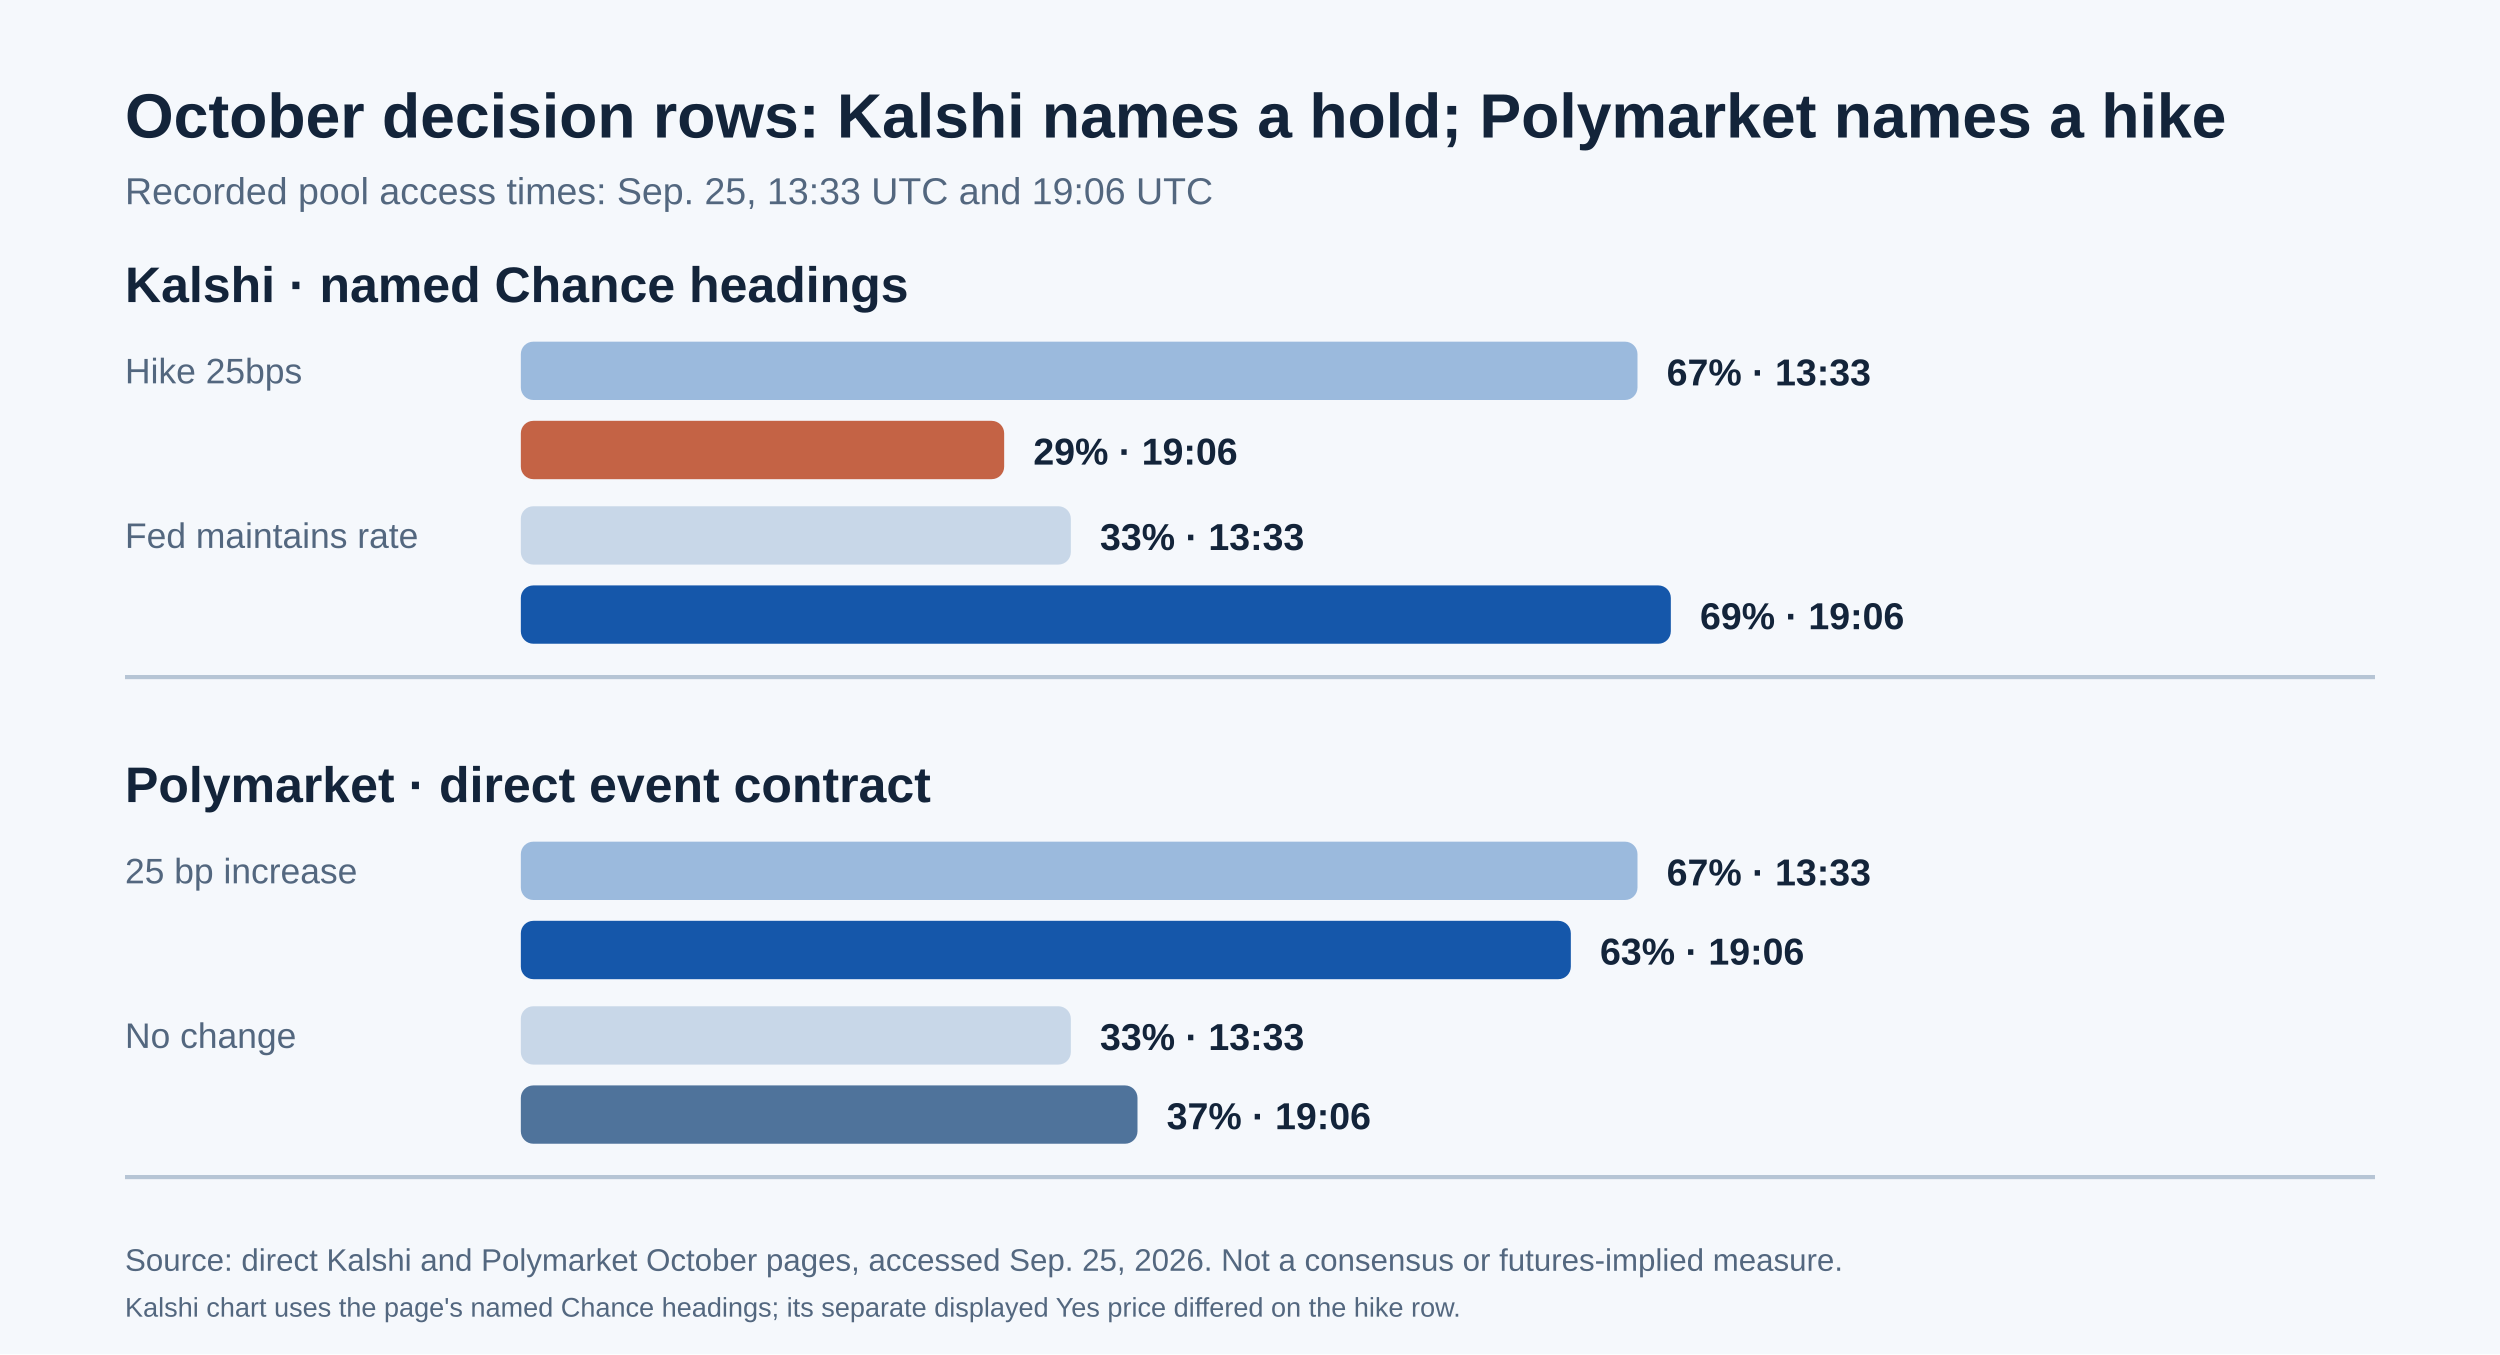
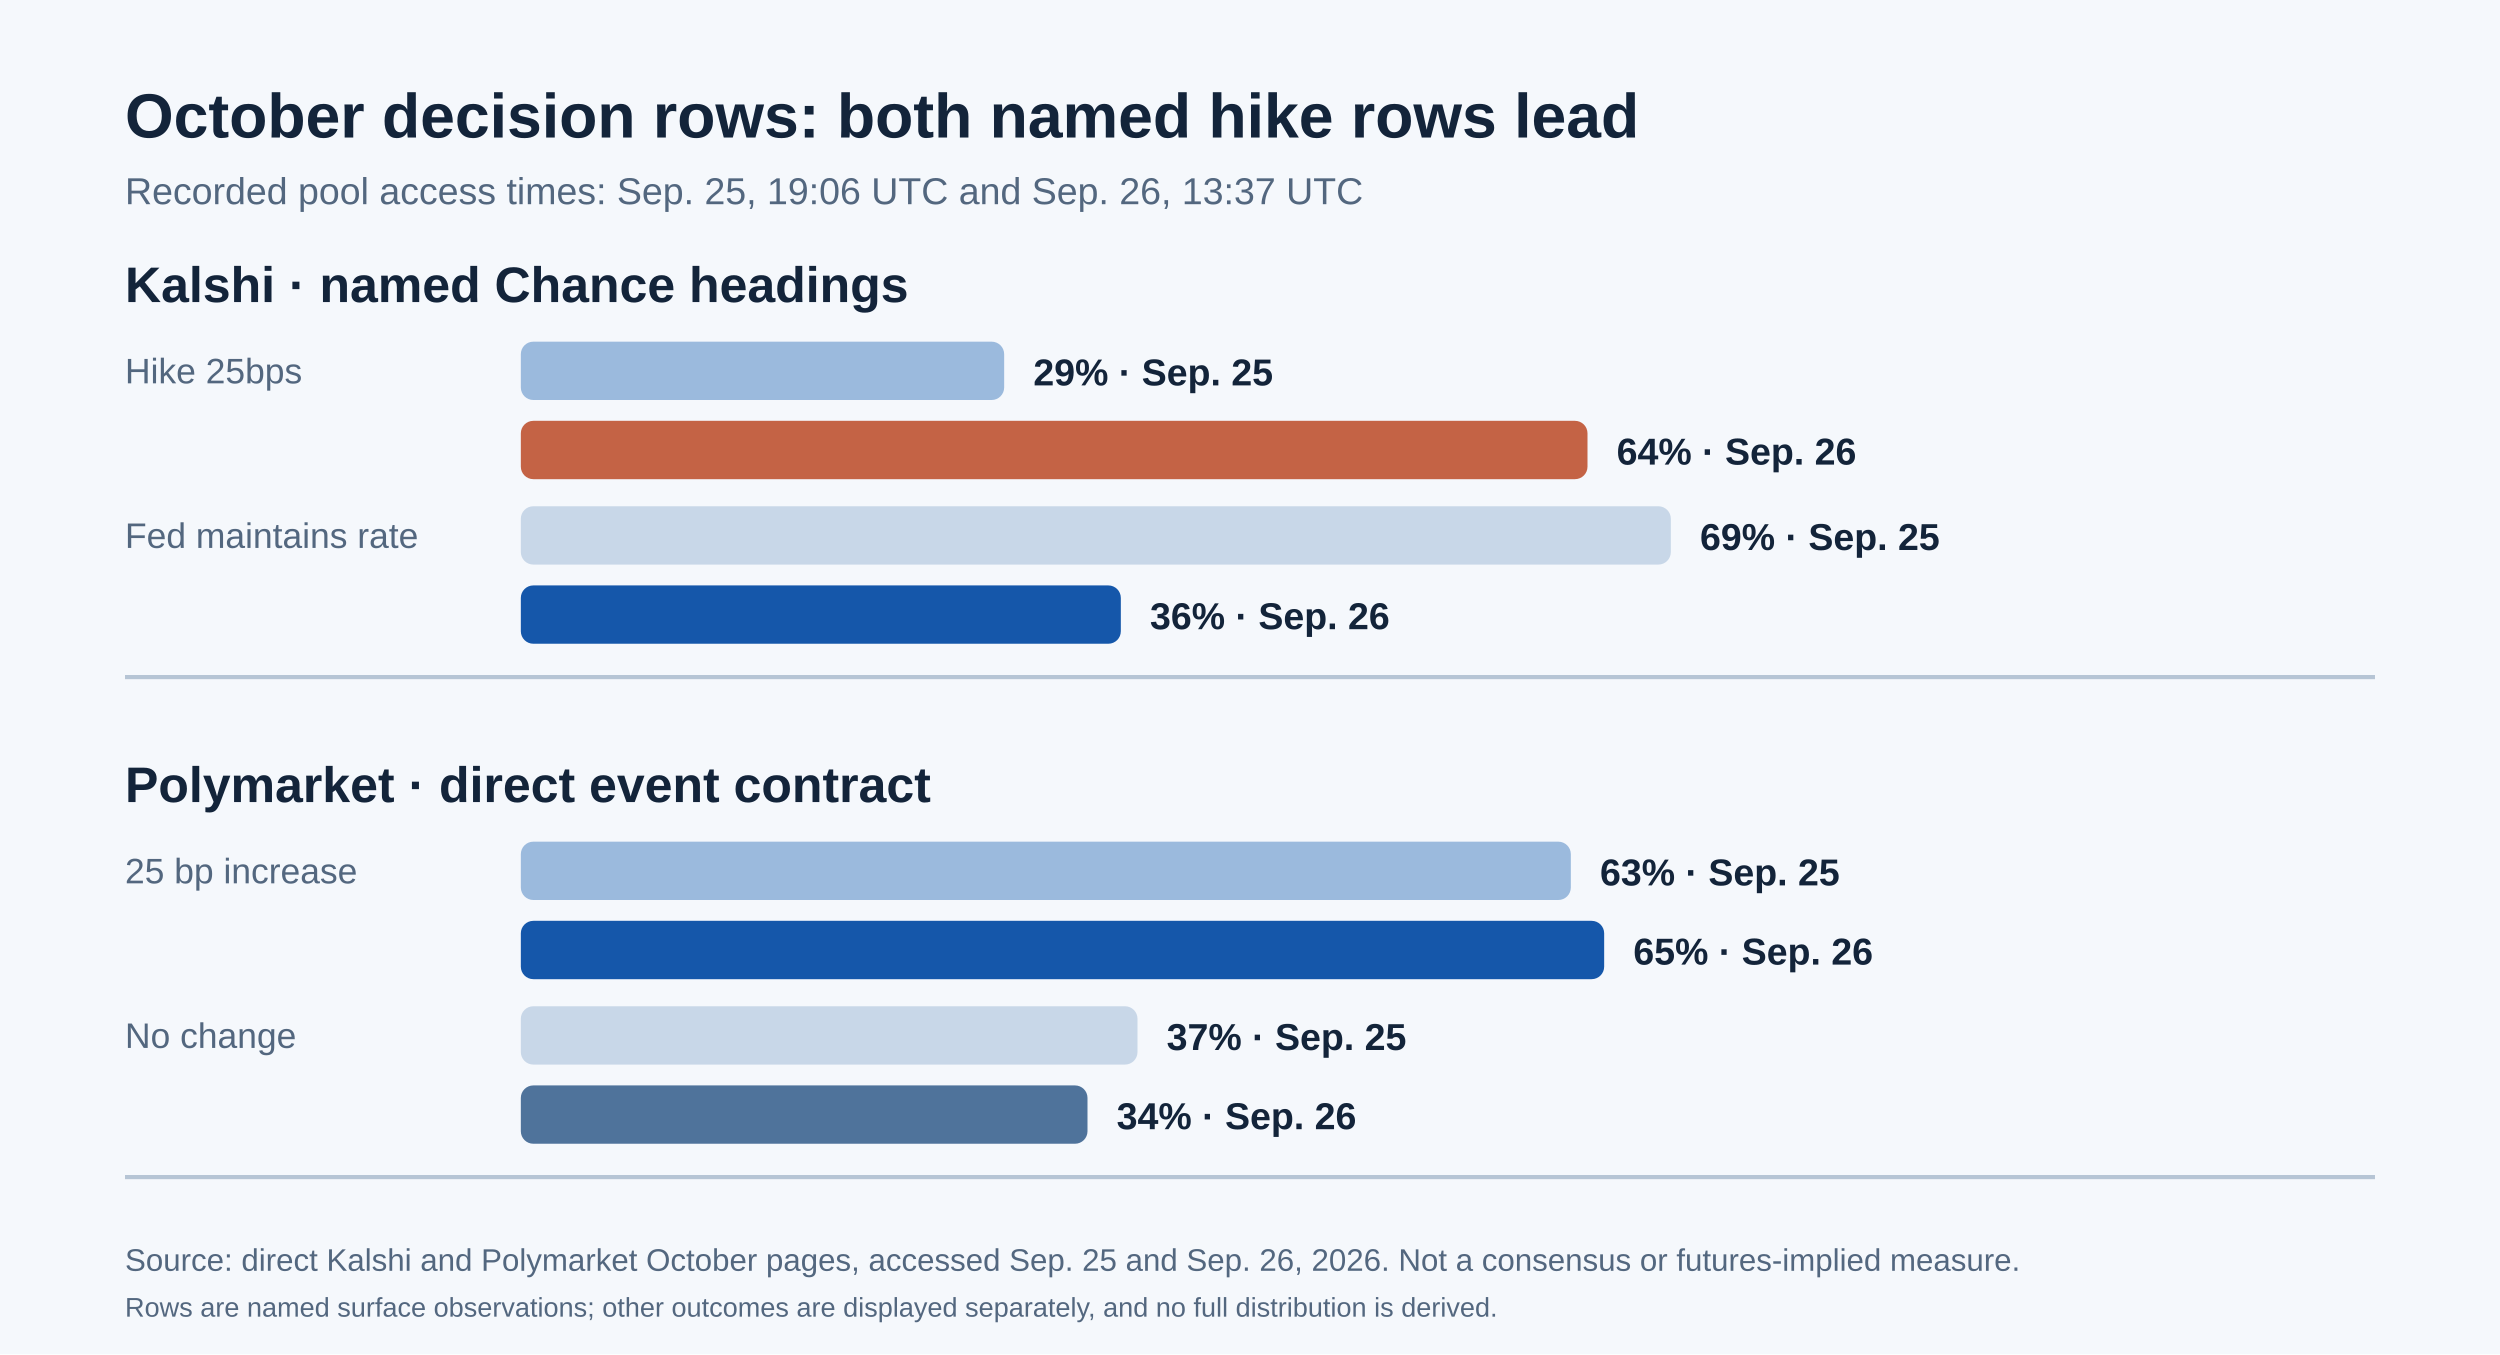
<svg xmlns="http://www.w3.org/2000/svg" width="1200" height="650" viewBox="0 0 1200 650" role="img" aria-labelledby="title desc">
  <rect width="1200" height="650" fill="#f5f8fc" />
-   <text x="60" y="66" fill="#13243a" font-family="Arial, sans-serif" font-size="30" font-weight="700">October decision rows: Kalshi names a hold; Polymarket names a hike</text>
-   <text x="60" y="98" fill="#53677f" font-family="Arial, sans-serif" font-size="18">Recorded pool access times: Sep. 25, 13:33 UTC and 19:06 UTC</text>
+   <text x="60" y="66" fill="#13243a" font-family="Arial, sans-serif" font-size="30" font-weight="700">October decision rows: both named hike rows lead</text>
+   <text x="60" y="98" fill="#53677f" font-family="Arial, sans-serif" font-size="18">Recorded pool access times: Sep. 25, 19:06 UTC and Sep. 26, 13:37 UTC</text>
  <line x1="60" y1="325" x2="1140" y2="325" stroke="#b6c5d5" stroke-width="2" />
  <line x1="60" y1="565" x2="1140" y2="565" stroke="#b6c5d5" stroke-width="2" />
  <text x="60" y="145" fill="#13243a" font-family="Arial, sans-serif" font-size="24" font-weight="700">Kalshi · named Chance headings</text>
  <text x="60" y="385" fill="#13243a" font-family="Arial, sans-serif" font-size="24" font-weight="700">Polymarket · direct event contract</text>
  <text x="60" y="184" fill="#53677f" font-family="Arial, sans-serif" font-size="17">Hike 25bps</text>
-   <rect x="250" y="164" width="536" height="28" rx="6" fill="#9bbadd" />
-   <rect x="250" y="202" width="232" height="28" rx="6" fill="#c46345" />
-   <text x="800" y="185" fill="#13243a" font-family="Arial, sans-serif" font-size="18" font-weight="700">67% · 13:33</text>
-   <text x="496" y="223" fill="#13243a" font-family="Arial, sans-serif" font-size="18" font-weight="700">29% · 19:06</text>
+   <rect x="250" y="164" width="232" height="28" rx="6" fill="#9bbadd" />
+   <rect x="250" y="202" width="512" height="28" rx="6" fill="#c46345" />
+   <text x="496" y="185" fill="#13243a" font-family="Arial, sans-serif" font-size="18" font-weight="700">29% · Sep. 25</text>
+   <text x="776" y="223" fill="#13243a" font-family="Arial, sans-serif" font-size="18" font-weight="700">64% · Sep. 26</text>
  <text x="60" y="263" fill="#53677f" font-family="Arial, sans-serif" font-size="17">Fed maintains rate</text>
-   <rect x="250" y="243" width="264" height="28" rx="6" fill="#c8d7e8" />
-   <rect x="250" y="281" width="552" height="28" rx="6" fill="#1557aa" />
-   <text x="528" y="264" fill="#13243a" font-family="Arial, sans-serif" font-size="18" font-weight="700">33% · 13:33</text>
-   <text x="816" y="302" fill="#13243a" font-family="Arial, sans-serif" font-size="18" font-weight="700">69% · 19:06</text>
+   <rect x="250" y="243" width="552" height="28" rx="6" fill="#c8d7e8" />
+   <rect x="250" y="281" width="288" height="28" rx="6" fill="#1557aa" />
+   <text x="816" y="264" fill="#13243a" font-family="Arial, sans-serif" font-size="18" font-weight="700">69% · Sep. 25</text>
+   <text x="552" y="302" fill="#13243a" font-family="Arial, sans-serif" font-size="18" font-weight="700">36% · Sep. 26</text>
  <text x="60" y="424" fill="#53677f" font-family="Arial, sans-serif" font-size="17">25 bp increase</text>
-   <rect x="250" y="404" width="536" height="28" rx="6" fill="#9bbadd" />
-   <rect x="250" y="442" width="504" height="28" rx="6" fill="#1557aa" />
-   <text x="800" y="425" fill="#13243a" font-family="Arial, sans-serif" font-size="18" font-weight="700">67% · 13:33</text>
-   <text x="768" y="463" fill="#13243a" font-family="Arial, sans-serif" font-size="18" font-weight="700">63% · 19:06</text>
+   <rect x="250" y="404" width="504" height="28" rx="6" fill="#9bbadd" />
+   <rect x="250" y="442" width="520" height="28" rx="6" fill="#1557aa" />
+   <text x="768" y="425" fill="#13243a" font-family="Arial, sans-serif" font-size="18" font-weight="700">63% · Sep. 25</text>
+   <text x="784" y="463" fill="#13243a" font-family="Arial, sans-serif" font-size="18" font-weight="700">65% · Sep. 26</text>
  <text x="60" y="503" fill="#53677f" font-family="Arial, sans-serif" font-size="17">No change</text>
-   <rect x="250" y="483" width="264" height="28" rx="6" fill="#c8d7e8" />
-   <rect x="250" y="521" width="296" height="28" rx="6" fill="#4f739b" />
-   <text x="528" y="504" fill="#13243a" font-family="Arial, sans-serif" font-size="18" font-weight="700">33% · 13:33</text>
-   <text x="560" y="542" fill="#13243a" font-family="Arial, sans-serif" font-size="18" font-weight="700">37% · 19:06</text>
-   <text x="60" y="610" fill="#53677f" font-family="Arial, sans-serif" font-size="15">Source: direct Kalshi and Polymarket October pages, accessed Sep. 25, 2026. Not a consensus or futures-implied measure.</text>
-   <text x="60" y="632" fill="#53677f" font-family="Arial, sans-serif" font-size="13">Kalshi chart uses the page's named Chance headings; its separate displayed Yes price differed on the hike row.</text>
+   <rect x="250" y="483" width="296" height="28" rx="6" fill="#c8d7e8" />
+   <rect x="250" y="521" width="272" height="28" rx="6" fill="#4f739b" />
+   <text x="560" y="504" fill="#13243a" font-family="Arial, sans-serif" font-size="18" font-weight="700">37% · Sep. 25</text>
+   <text x="536" y="542" fill="#13243a" font-family="Arial, sans-serif" font-size="18" font-weight="700">34% · Sep. 26</text>
+   <text x="60" y="610" fill="#53677f" font-family="Arial, sans-serif" font-size="15">Source: direct Kalshi and Polymarket October pages, accessed Sep. 25 and Sep. 26, 2026. Not a consensus or futures-implied measure.</text>
+   <text x="60" y="632" fill="#53677f" font-family="Arial, sans-serif" font-size="13">Rows are named surface observations; other outcomes are displayed separately, and no full distribution is derived.</text>
</svg>
